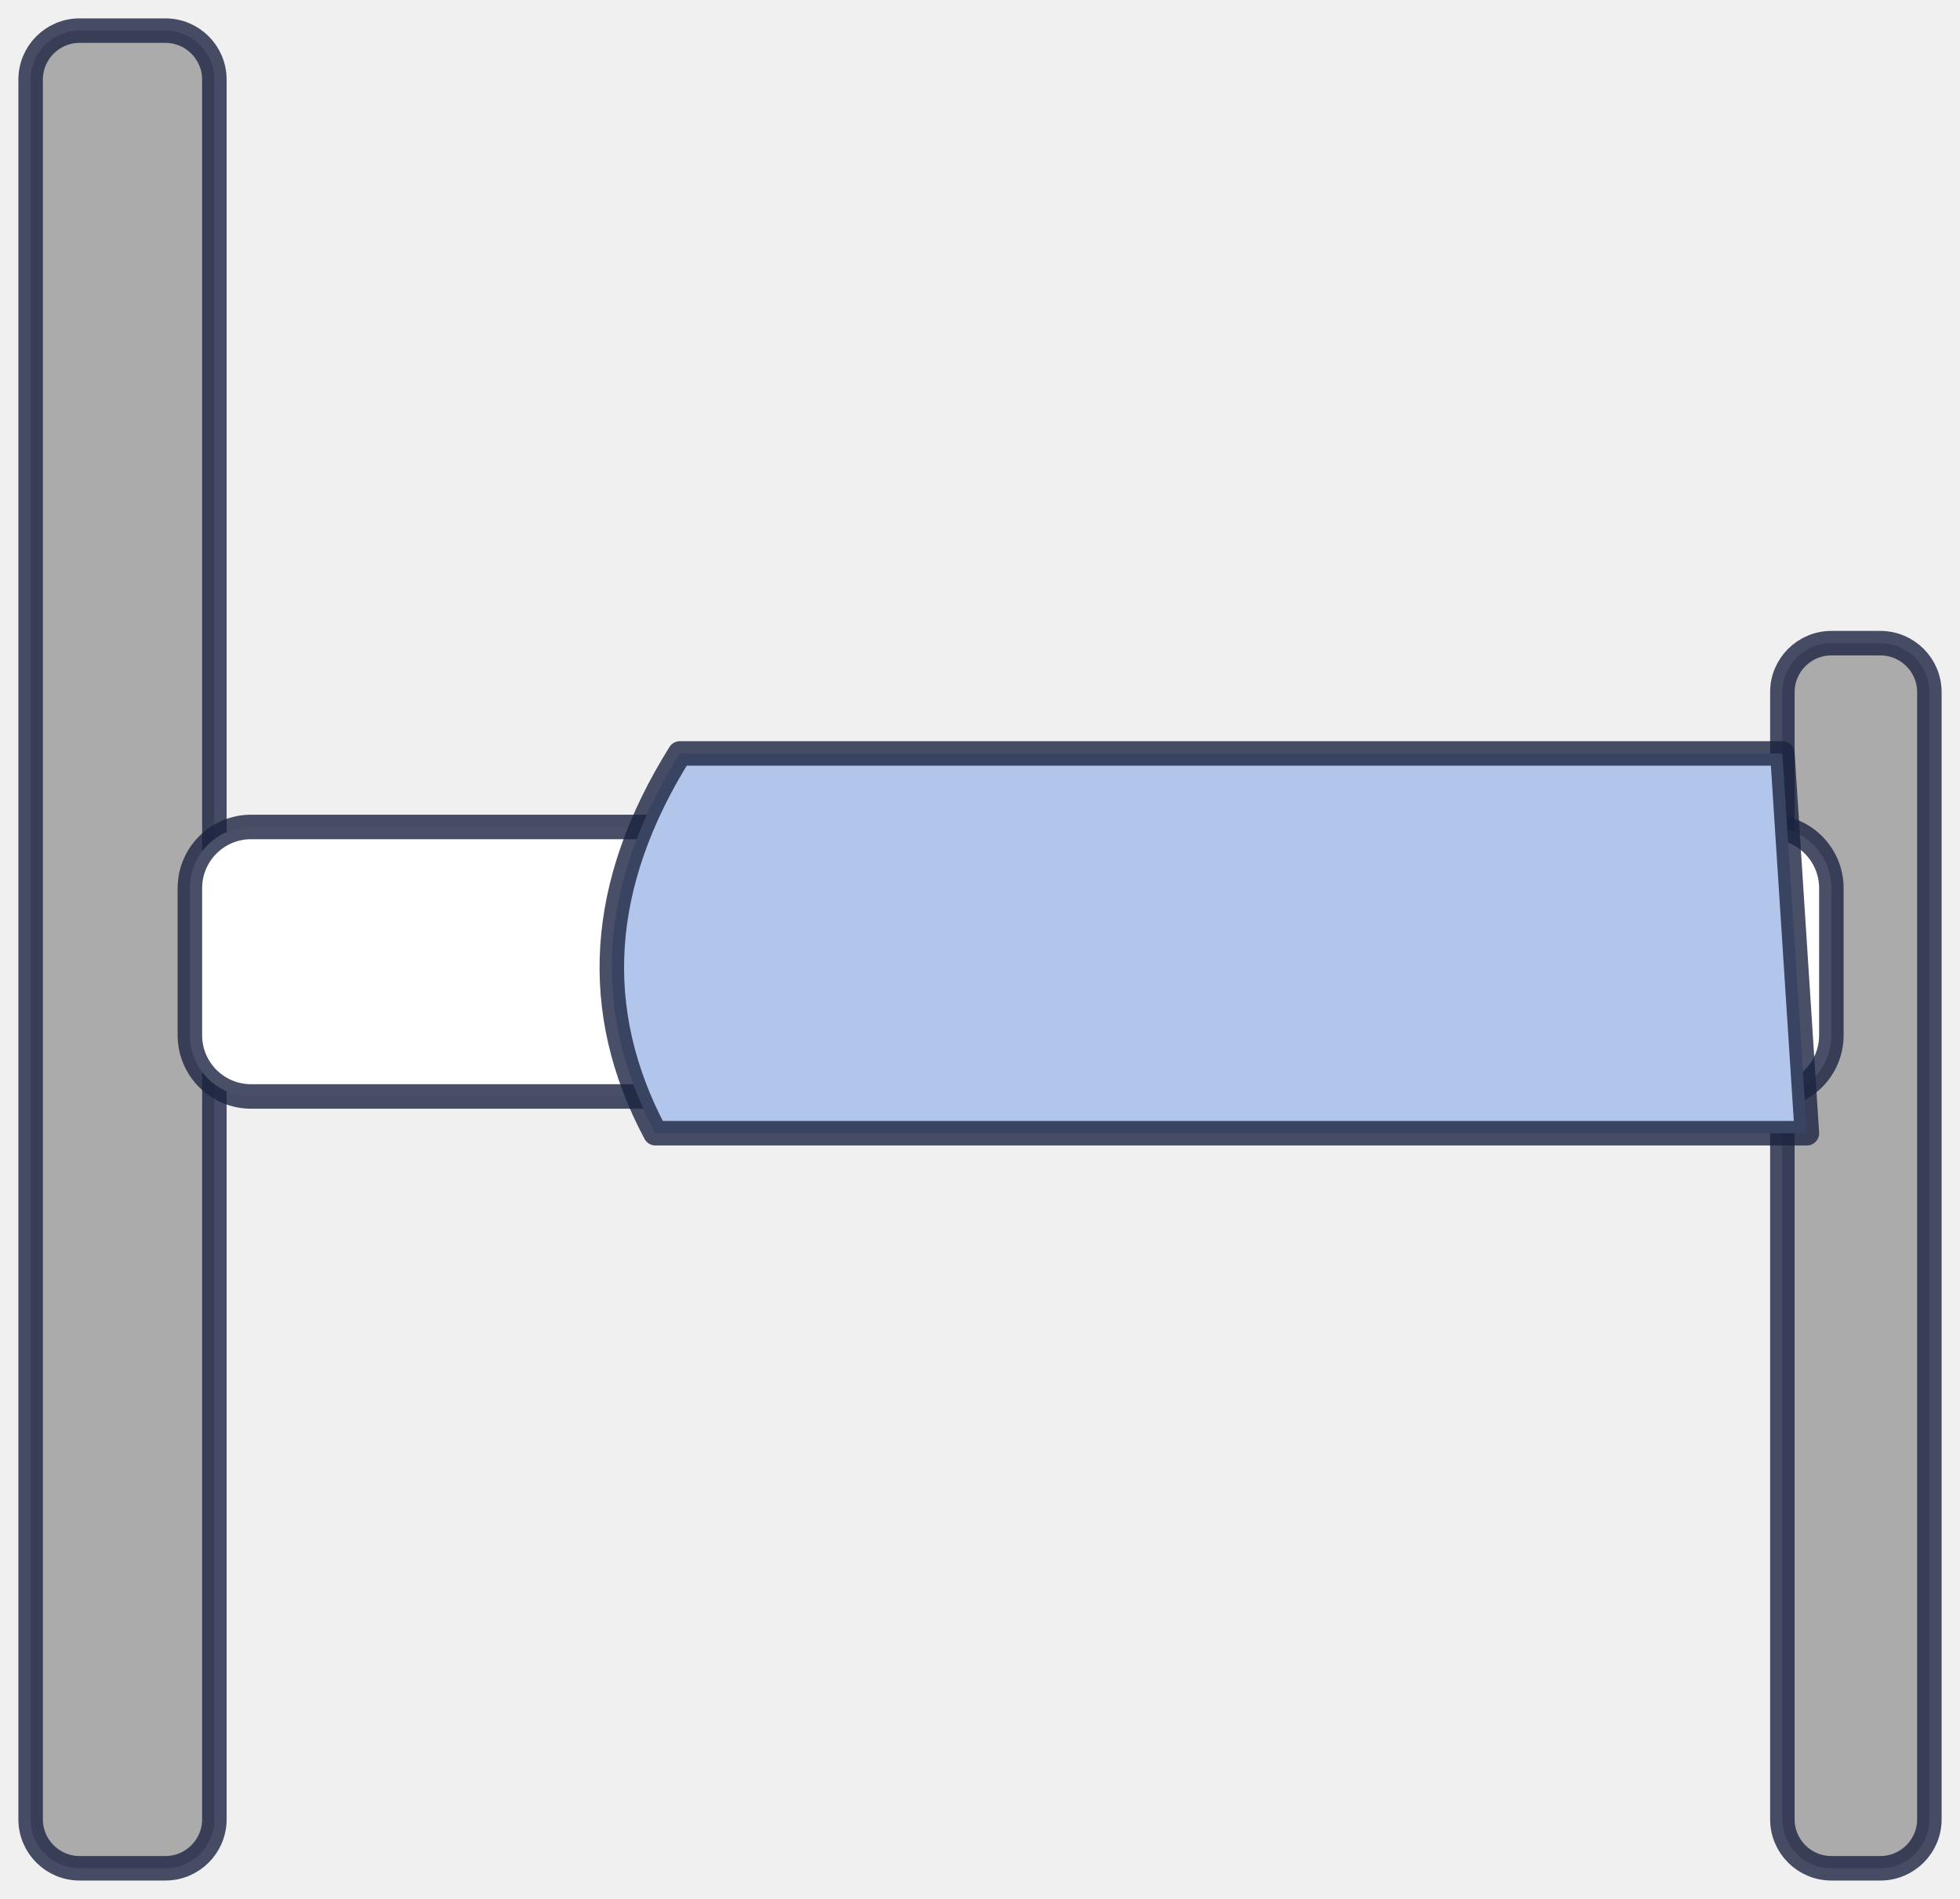
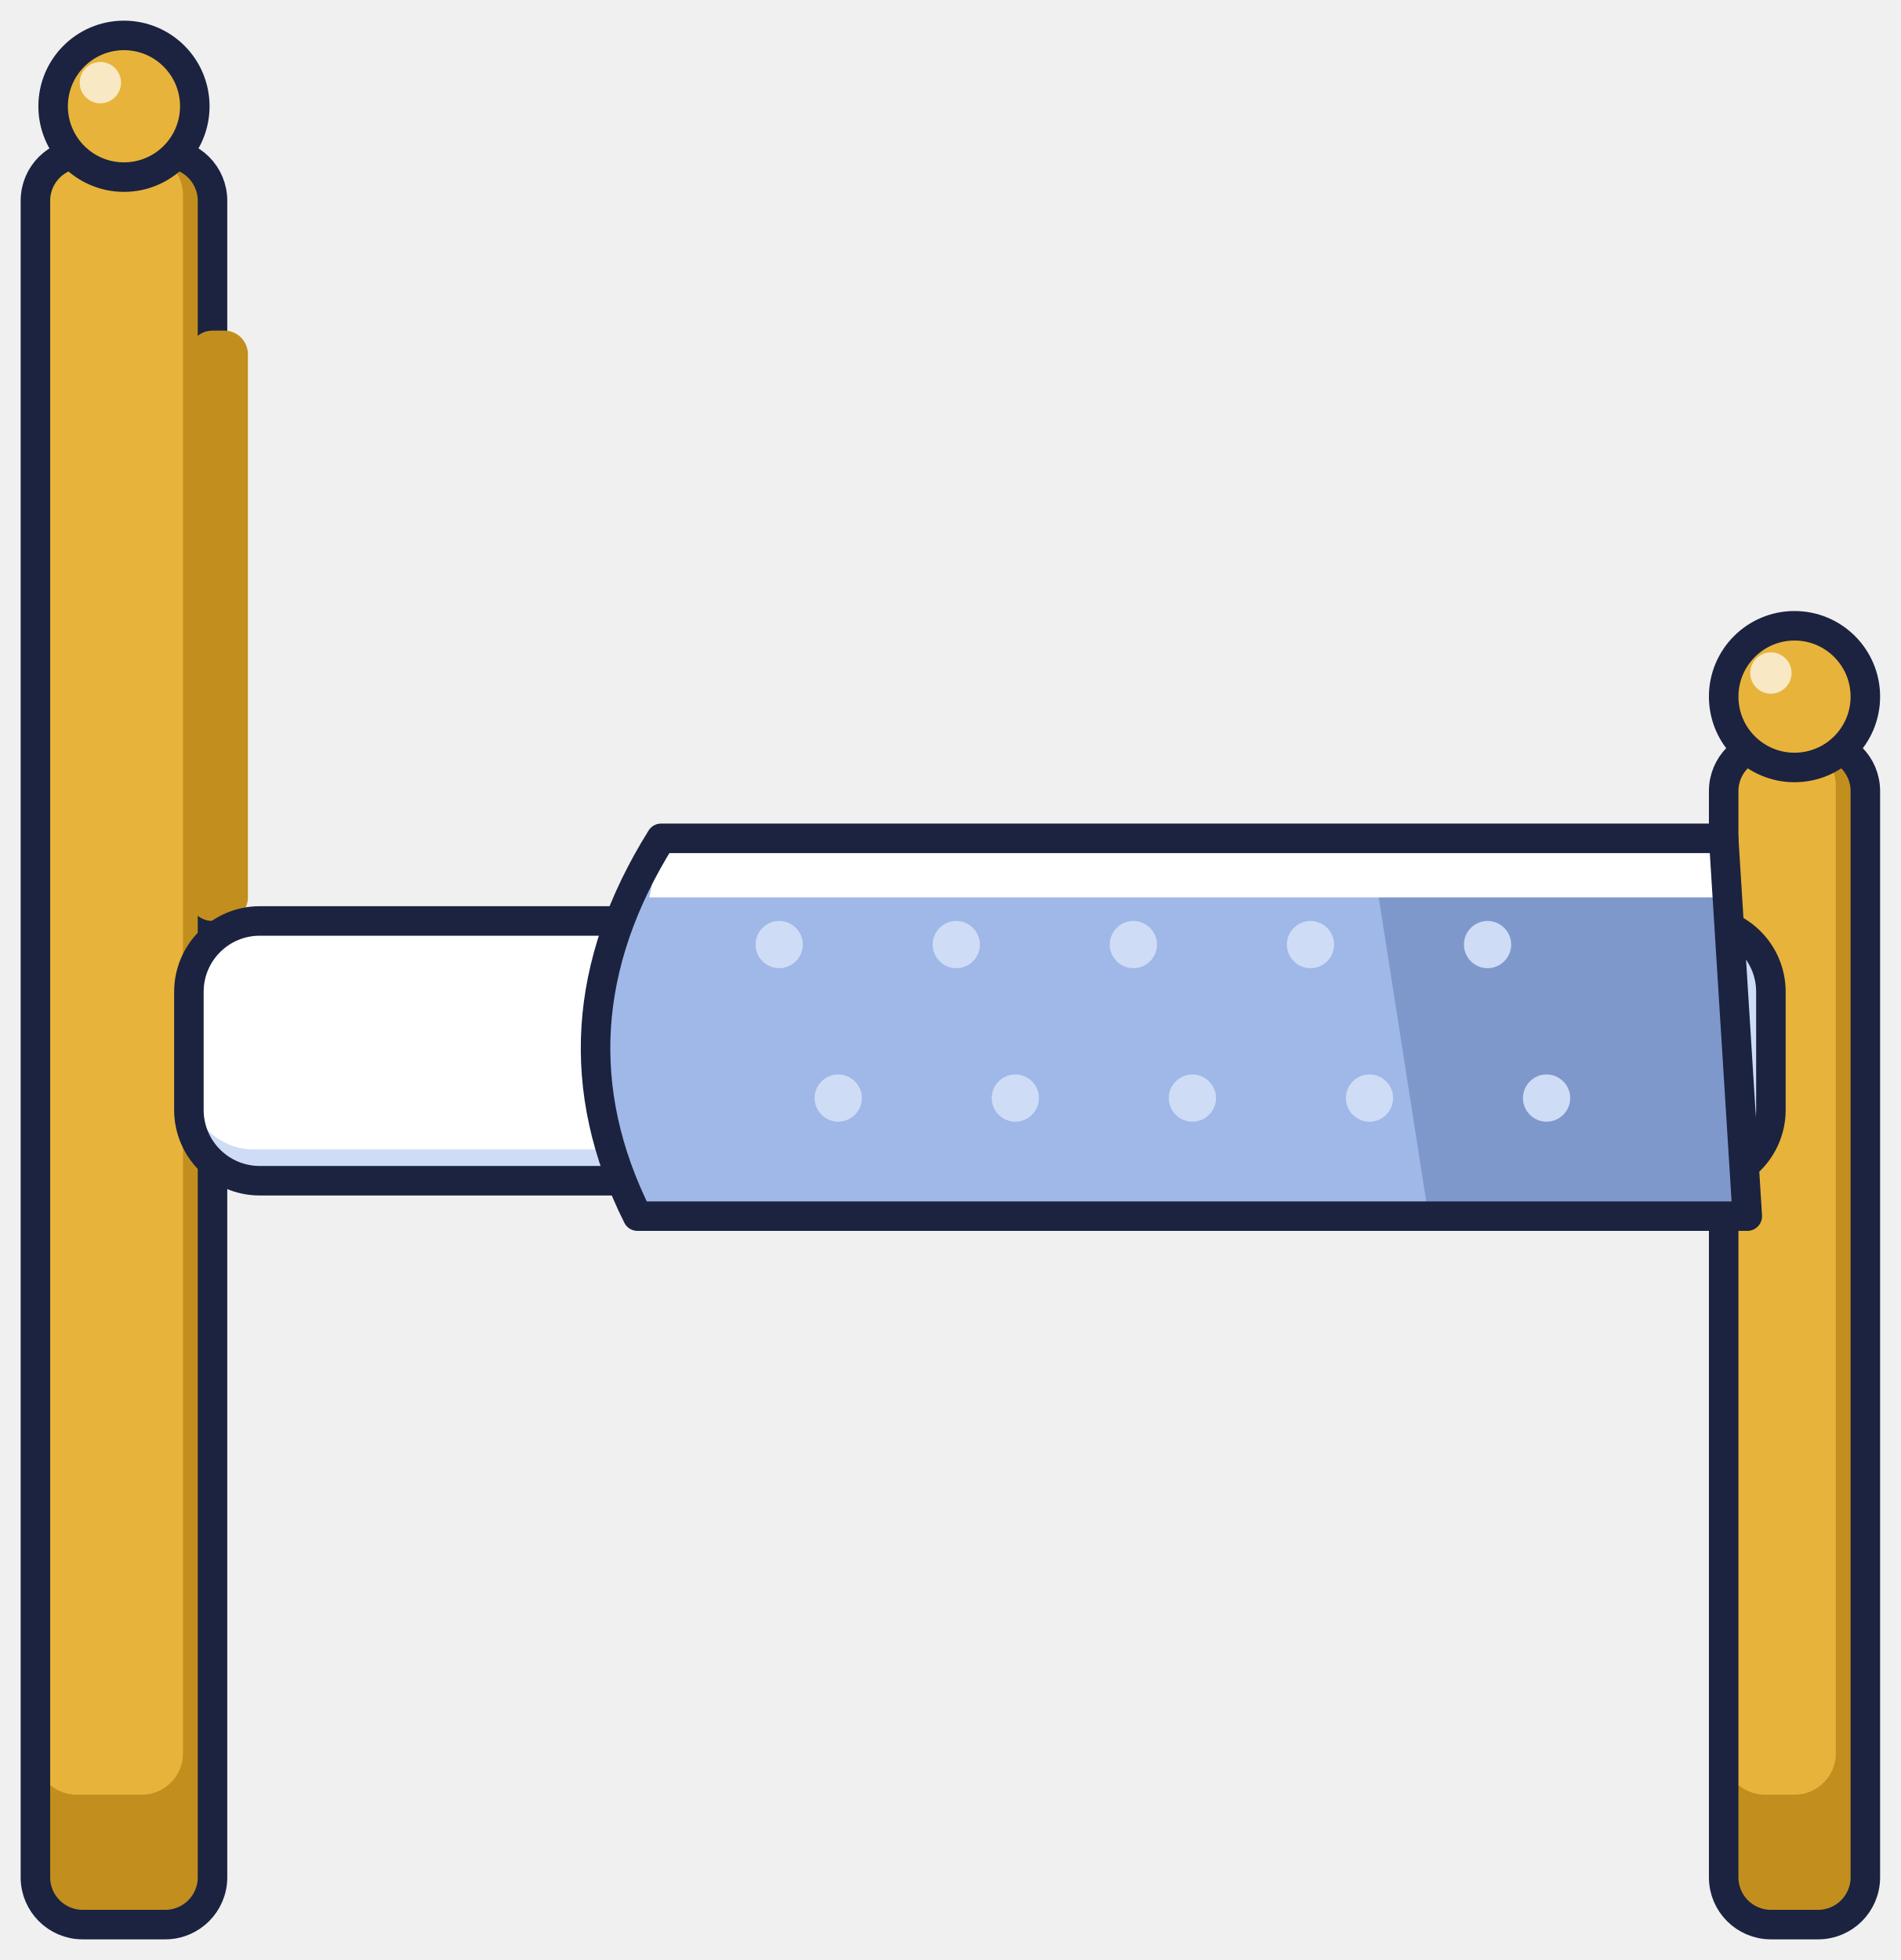
- <svg xmlns="http://www.w3.org/2000/svg" width="320" height="310" viewBox="0 0 320 310">
-   <rect x="5" y="5" width="30" height="300" rx="8" fill="#ABABAB" />
-   <rect x="5" y="5" width="30" height="300" rx="8" fill="none" stroke="#1B2340" stroke-width="4" stroke-opacity="0.8" stroke-linejoin="round" />
-   <rect x="291" y="105" width="24" height="200" rx="8" fill="#ABABAB" />
-   <rect x="291" y="105" width="24" height="200" rx="8" fill="none" stroke="#1B2340" stroke-width="4" stroke-opacity="0.8" stroke-linejoin="round" />
-   <rect x="31" y="135" width="268" height="44" rx="10" fill="#FFFFFF" />
-   <rect x="31" y="135" width="268" height="44" rx="10" fill="none" stroke="#1B2340" stroke-width="4" stroke-opacity="0.8" stroke-linejoin="round" />
-   <path d="M111 123L291 123L295 185L107 185Q91 155 111 123Z" fill="#B2C5EA" />
-   <path d="M111 123L291 123L295 185L107 185Q91 155 111 123Z" fill="none" stroke="#1B2340" stroke-width="4" stroke-opacity="0.8" stroke-linejoin="round" stroke-linecap="round" />
+ <svg xmlns="http://www.w3.org/2000/svg" width="322" height="332" viewBox="0 0 322 332">
+   <rect x="6" y="26" width="30" height="300" rx="8" fill="#C28E1E" />
+   <rect x="6" y="26" width="25" height="278" rx="7" fill="#E8B33A" />
+   <rect x="6" y="26" width="30" height="300" rx="8" fill="none" stroke="#1B2340" stroke-width="5" stroke-linejoin="round" />
+   <circle cx="21" cy="18" r="12" fill="#E8B33A" stroke="#1B2340" stroke-width="5" stroke-linejoin="round" />
+   <circle cx="17" cy="14" r="3.5" fill="#FFFFFF" fill-opacity="0.7" />
+   <rect x="292" y="126" width="24" height="200" rx="8" fill="#C28E1E" />
+   <rect x="292" y="126" width="19" height="178" rx="7" fill="#E8B33A" />
+   <rect x="292" y="126" width="24" height="200" rx="8" fill="none" stroke="#1B2340" stroke-width="5" stroke-linejoin="round" />
+   <circle cx="304" cy="118" r="12" fill="#E8B33A" stroke="#1B2340" stroke-width="5" stroke-linejoin="round" />
+   <circle cx="300" cy="114" r="3.5" fill="#FFFFFF" fill-opacity="0.7" />
+   <rect x="32" y="56" width="10" height="100" rx="4" fill="#C28E1E" />
+   <rect x="32" y="156" width="268" height="44" rx="12" fill="#CFDCF6" />
+   <rect x="32" y="156" width="242" height="38.7" rx="11" fill="#FFFFFF" />
+   <rect x="32" y="156" width="268" height="44" rx="12" fill="none" stroke="#1B2340" stroke-width="5" stroke-linejoin="round" />
+   <path d="M112 142L292 142L296 206L108 206Q92 174 112 142Z" fill="#9FB8E8" />
+   <path d="M232 142L292 142L296 206L242 206Z" fill="#7F98CC" />
+   <path d="M136 160C136 162.2 134.2 164 132 164C129.8 164 128 162.2 128 160C128 157.8 129.8 156 132 156C134.2 156 136 157.8 136 160ZM146 186C146 188.2 144.2 190 142 190C139.8 190 138 188.2 138 186C138 183.8 139.8 182 142 182C144.2 182 146 183.8 146 186ZM166 160C166 162.2 164.2 164 162 164C159.8 164 158 162.2 158 160C158 157.8 159.8 156 162 156C164.2 156 166 157.8 166 160ZM176 186C176 188.2 174.2 190 172 190C169.8 190 168 188.2 168 186C168 183.8 169.8 182 172 182C174.2 182 176 183.8 176 186ZM196 160C196 162.2 194.2 164 192 164C189.8 164 188 162.2 188 160C188 157.8 189.8 156 192 156C194.2 156 196 157.8 196 160ZM206 186C206 188.2 204.2 190 202 190C199.8 190 198 188.2 198 186C198 183.8 199.8 182 202 182C204.2 182 206 183.8 206 186ZM226 160C226 162.2 224.2 164 222 164C219.8 164 218 162.2 218 160C218 157.8 219.8 156 222 156C224.2 156 226 157.8 226 160ZM236 186C236 188.2 234.2 190 232 190C229.8 190 228 188.2 228 186C228 183.8 229.8 182 232 182C234.2 182 236 183.8 236 186ZM256 160C256 162.2 254.2 164 252 164C249.8 164 248 162.2 248 160C248 157.8 249.8 156 252 156C254.2 156 256 157.8 256 160ZM266 186C266 188.2 264.2 190 262 190C259.8 190 258 188.2 258 186C258 183.8 259.8 182 262 182C264.2 182 266 183.8 266 186Z" fill="#CFDCF6" />
+   <path d="M112 142L292 142L292 152L110 152Z" fill="#FFFFFF" />
+   <path d="M112 142L292 142L296 206L108 206Q92 174 112 142Z" fill="none" stroke="#1B2340" stroke-width="5" stroke-linejoin="round" stroke-linecap="round" />
</svg>
